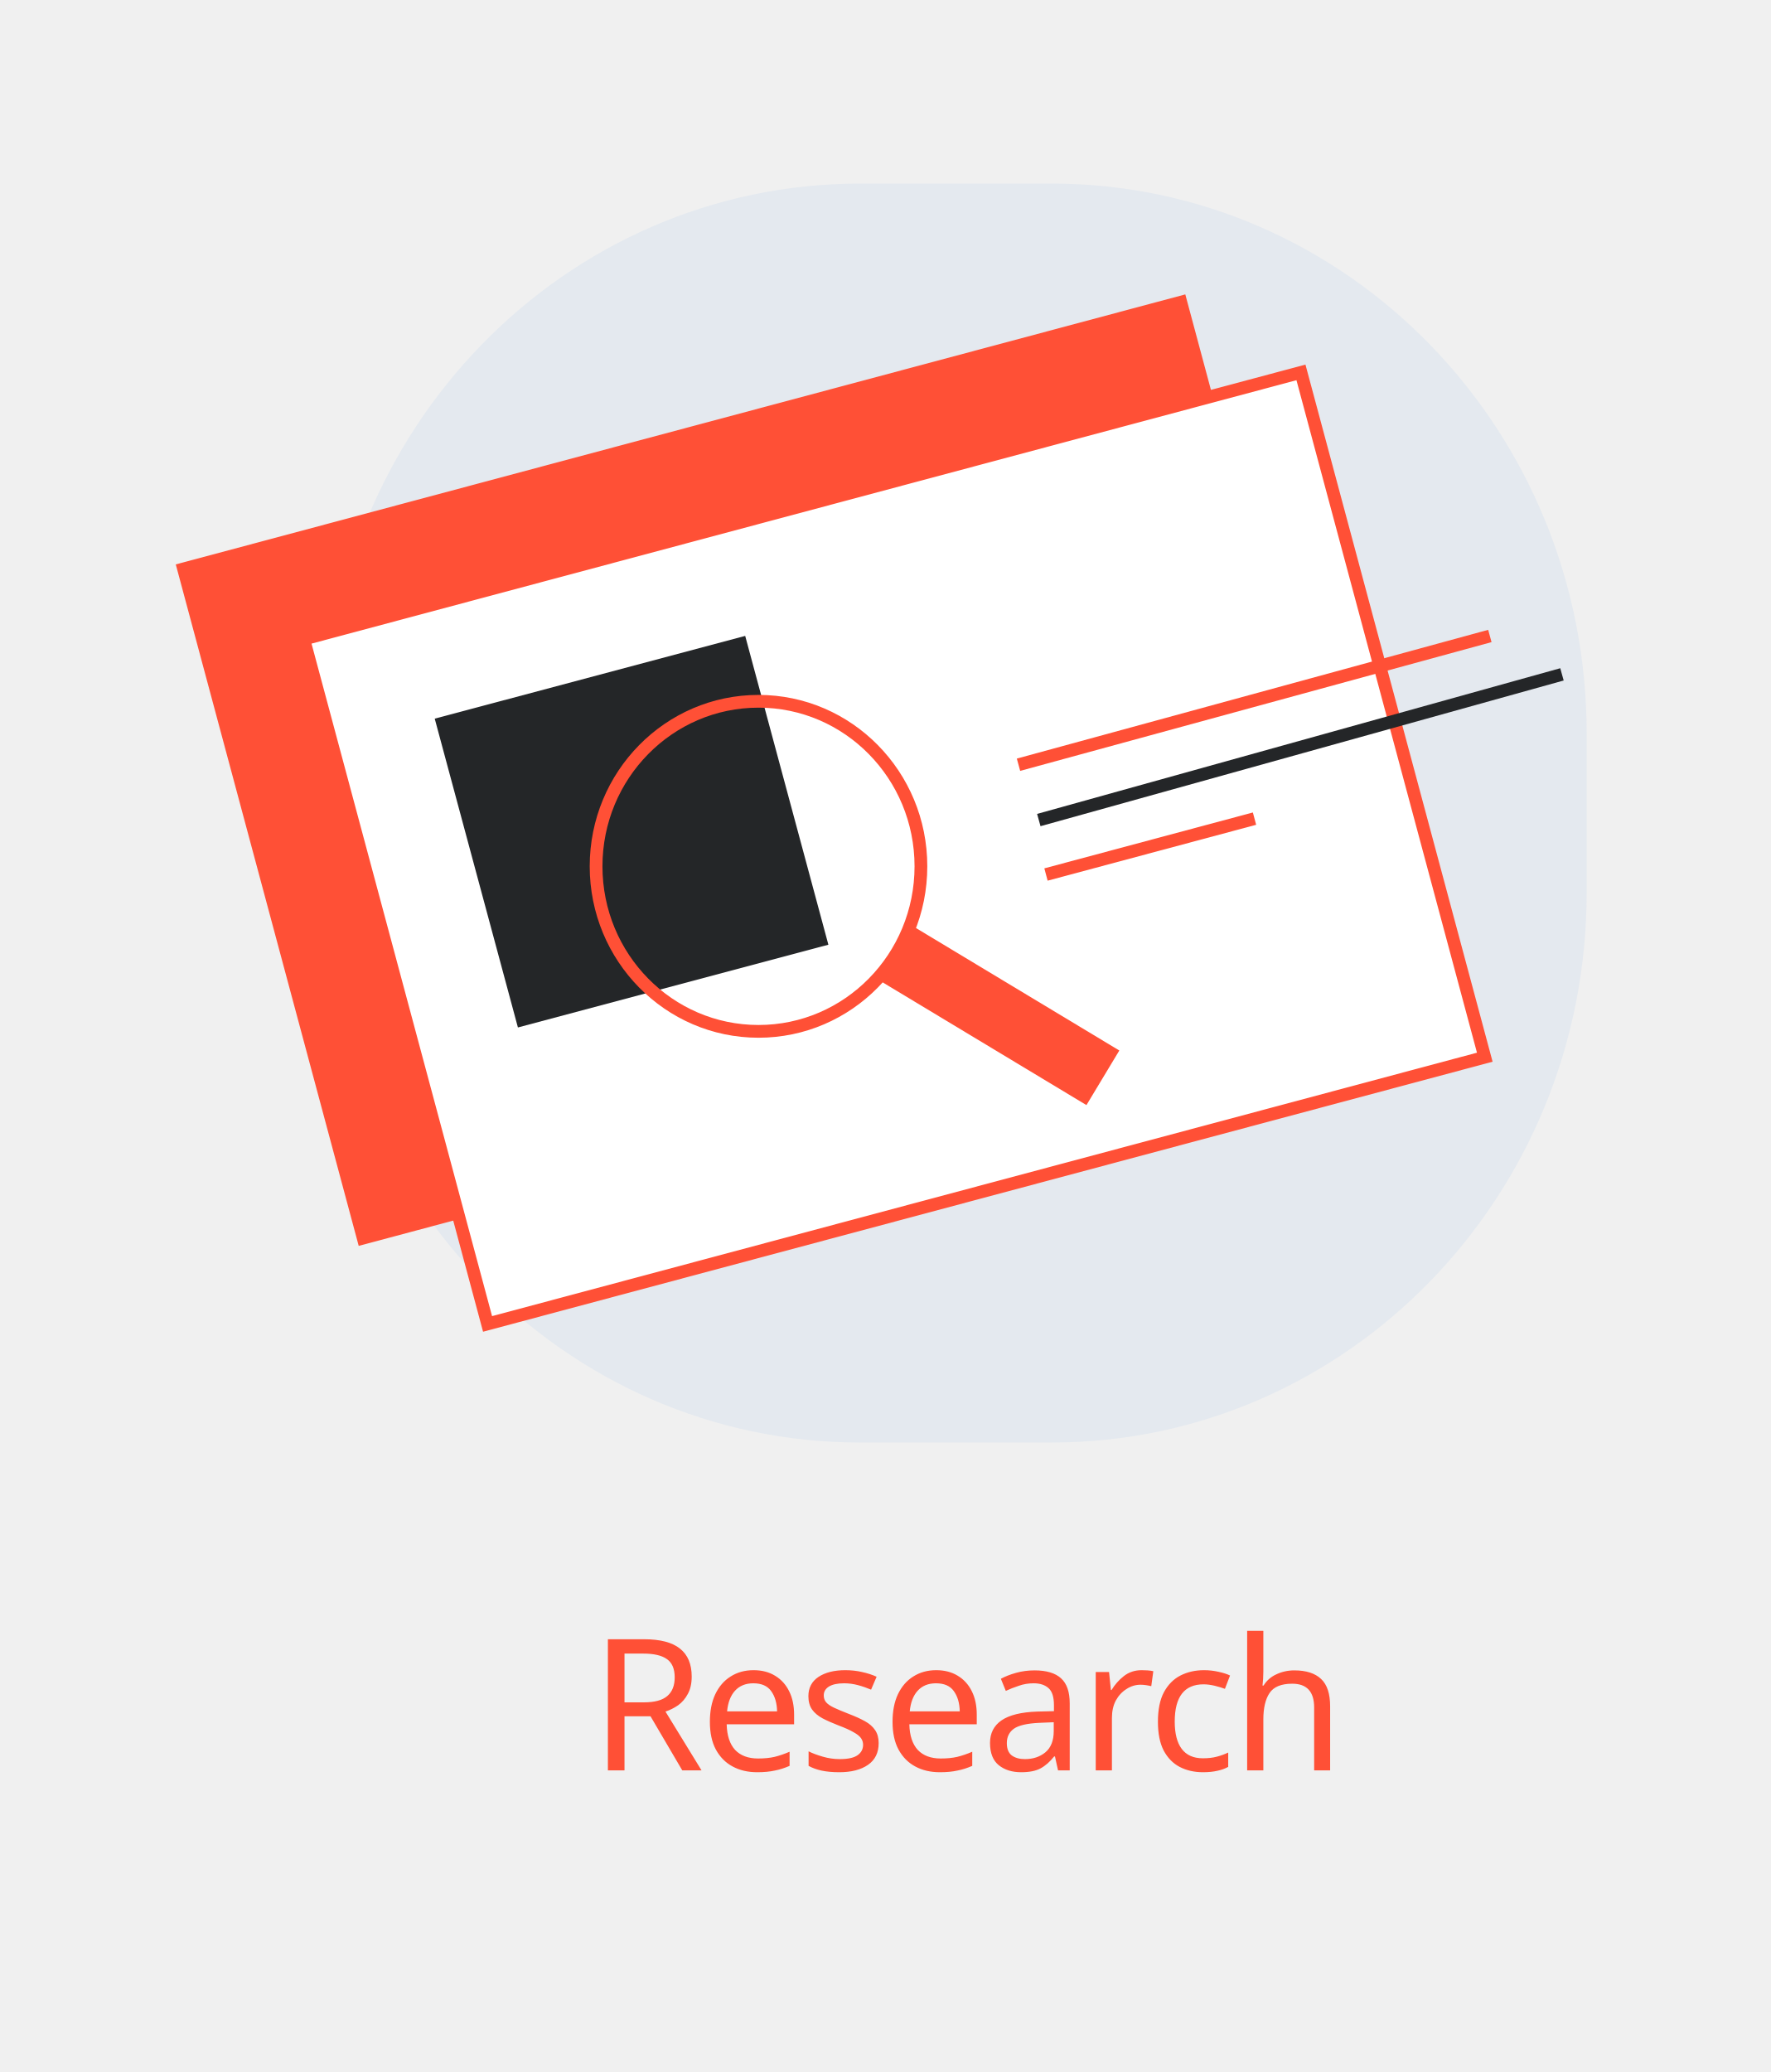
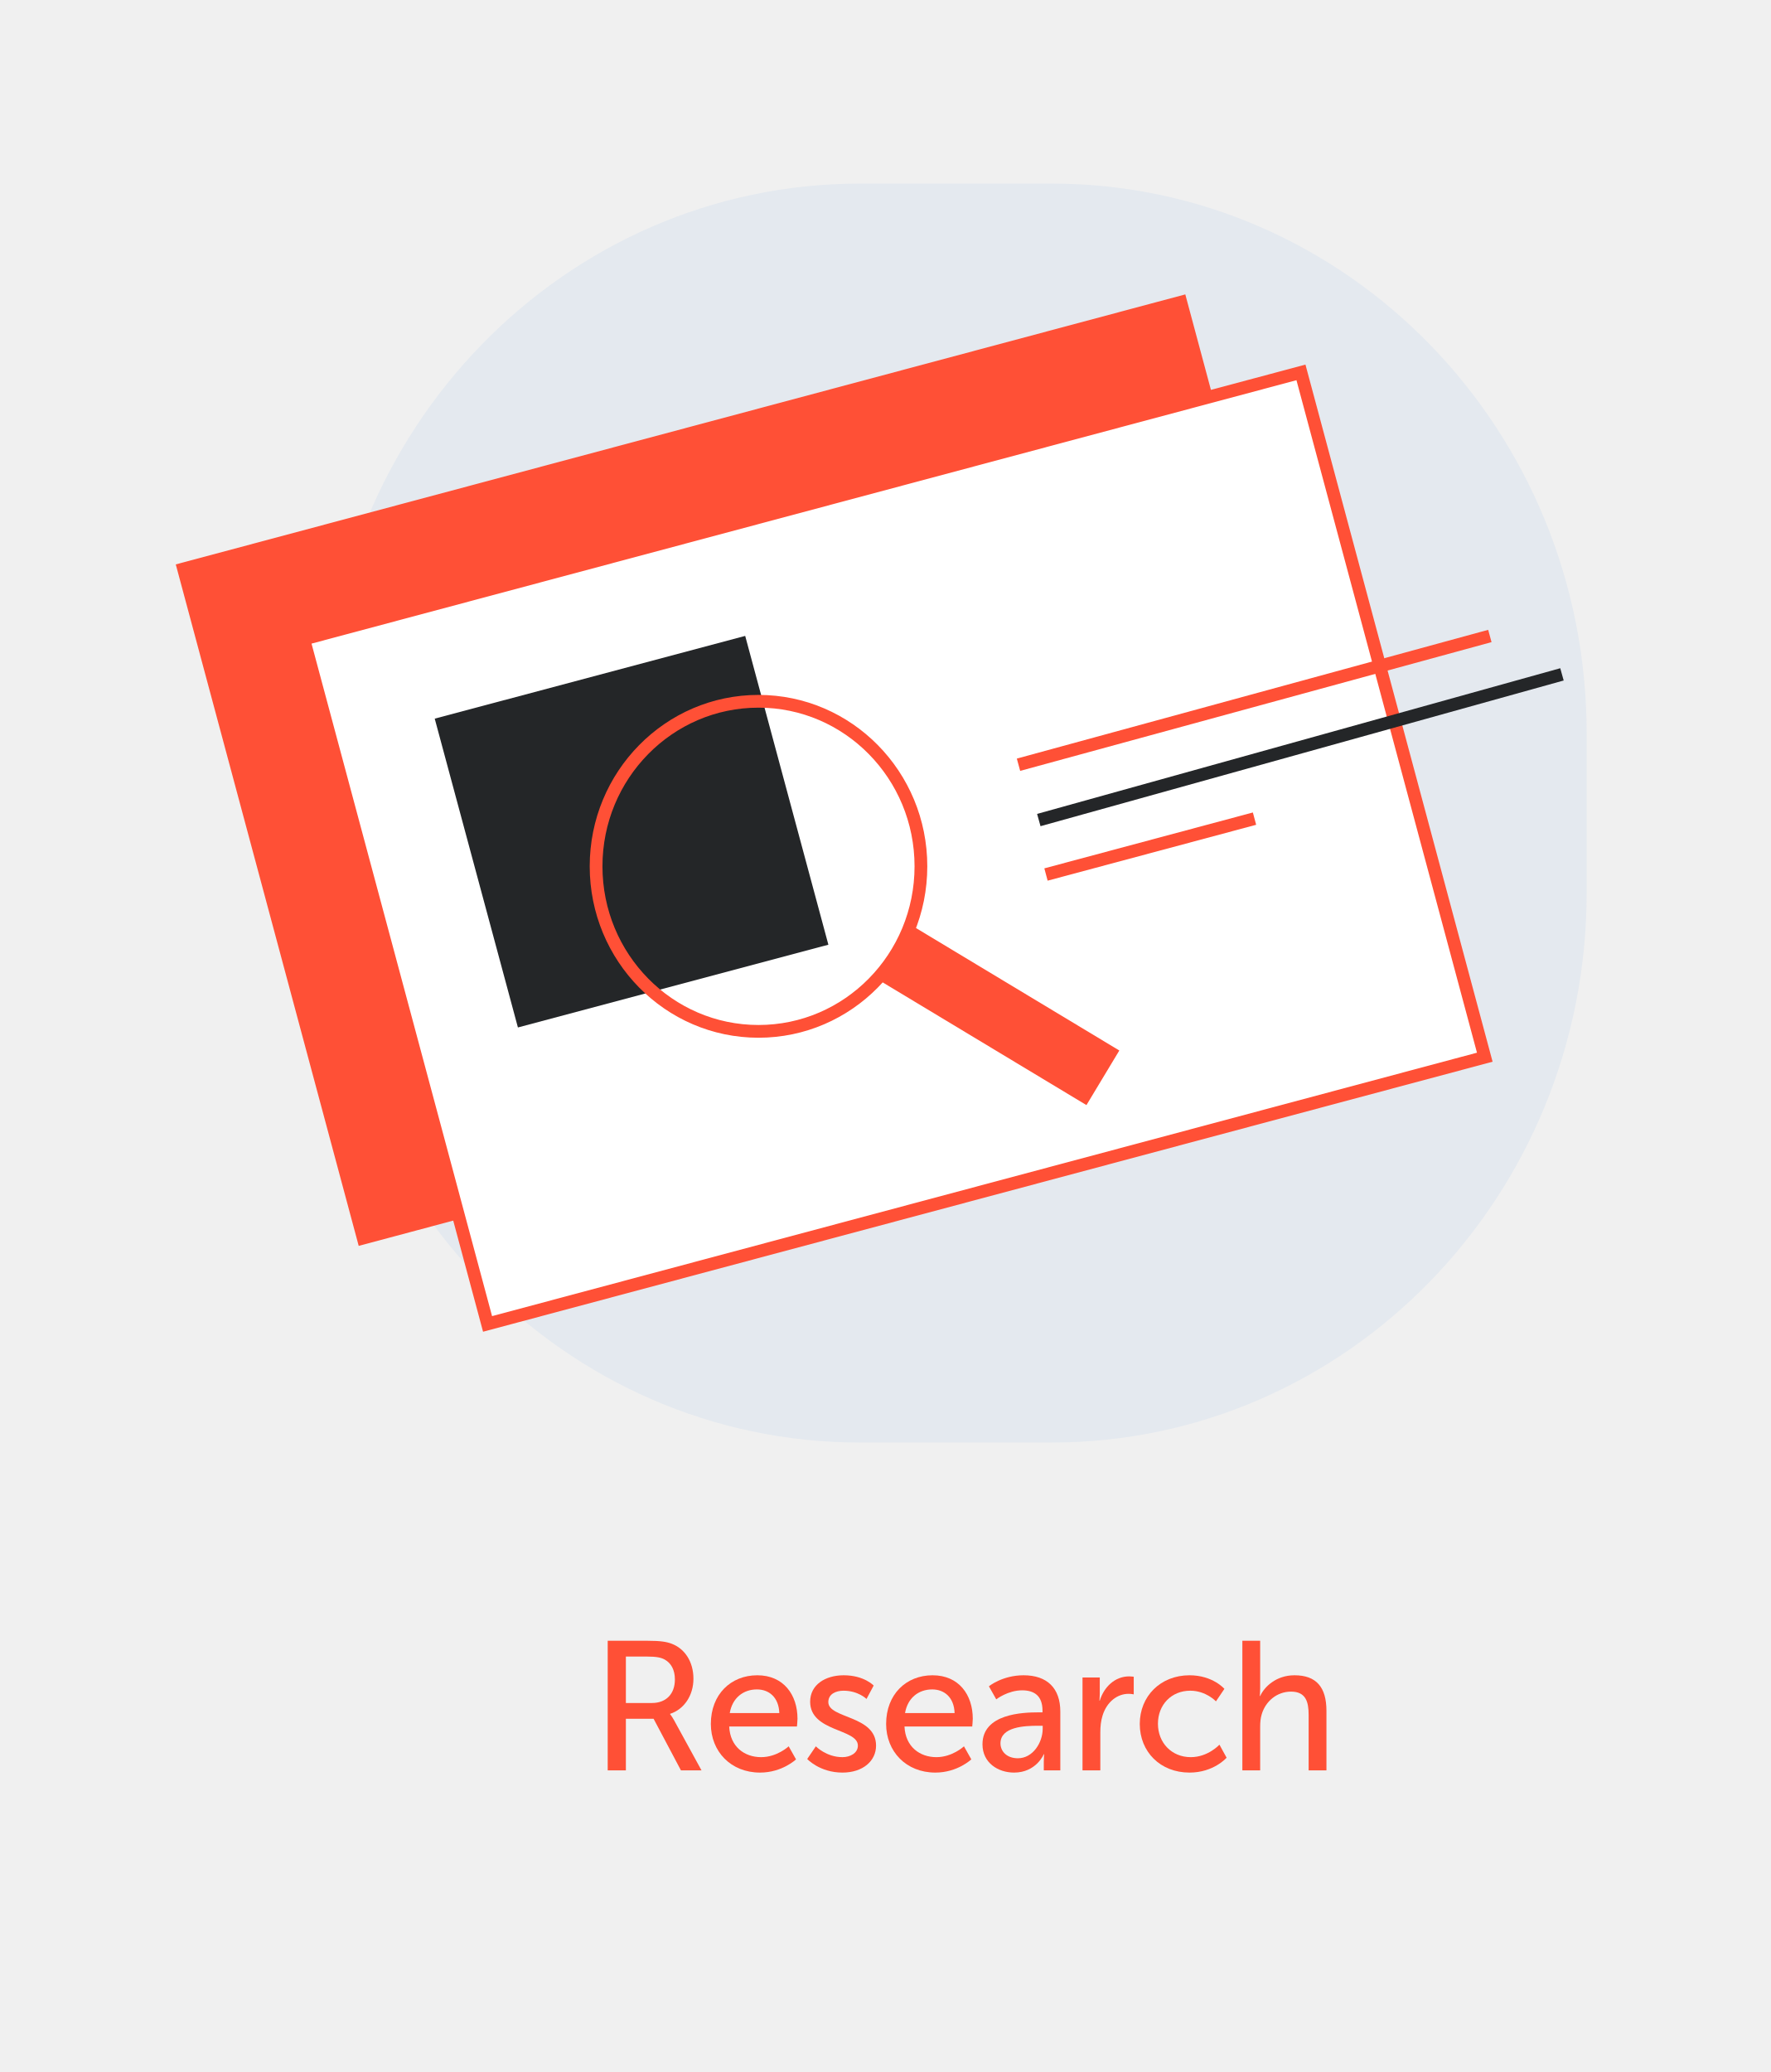
<svg xmlns="http://www.w3.org/2000/svg" width="135px" height="158px" viewBox="0 0 135 158" version="1.1">
  <g id="0215_官網字級調整" stroke="none" stroke-width="1" fill="none" fill-rule="evenodd">
    <g transform="translate(-668, -4744)" id="Group-196">
      <g transform="translate(235, 4579)">
        <g id="Group-140" transform="translate(433, 165)">
          <path d="" id="Path-2" stroke="#979797" />
          <g id="Group-138" transform="translate(14, 14)">
-             <text id="Research" font-family="MuseoSans-500, Museo Sans" font-size="14" font-weight="normal" letter-spacing="-0.338" fill="#FF5036">
-               <tspan x="31" y="121">Research</tspan>
-             </text>
+             <g id="Research" transform="translate(32.344, 111.116)" fill="#FF5036" fill-rule="nonzero">
+               <path d="M0,9.884 L1.386,9.884 L1.386,5.95 L3.5,5.95 L5.586,9.884 L7.154,9.884 L5.054,6.048 C4.872,5.726 4.76,5.6 4.76,5.6 L4.76,5.572 C5.838,5.222 6.538,4.158 6.538,2.898 C6.538,1.596 5.88,0.602 4.872,0.224 C4.494,0.084 4.06,0 3.024,0 L0,0 L0,9.884 Z M1.386,4.746 L1.386,1.204 L2.982,1.204 C3.752,1.204 4.074,1.288 4.34,1.428 C4.844,1.708 5.124,2.226 5.124,2.954 C5.124,4.06 4.452,4.746 3.374,4.746 L1.386,4.746 Z" id="Shape" />
+               <path d="M7.866,6.342 C7.866,8.442 9.392,10.052 11.618,10.052 C13.312,10.052 14.362,9.044 14.362,9.044 L13.802,8.05 C13.802,8.05 12.92,8.876 11.702,8.876 C10.442,8.876 9.336,8.092 9.266,6.538 L14.432,6.538 C14.432,6.538 14.474,6.132 14.474,5.95 C14.474,4.116 13.41,2.632 11.408,2.632 C9.392,2.632 7.866,4.088 7.866,6.342 Z M9.308,5.516 C9.504,4.354 10.344,3.71 11.38,3.71 C12.29,3.71 13.046,4.298 13.088,5.516 L9.308,5.516 Z" id="Shape" />
+               <path d="M15.215,9.016 C15.215,9.016 16.167,10.052 17.903,10.052 C19.457,10.052 20.465,9.17 20.465,7.994 C20.465,5.67 16.825,5.95 16.825,4.676 C16.825,4.06 17.399,3.808 17.987,3.808 C19.107,3.808 19.737,4.438 19.737,4.438 L20.283,3.416 C20.283,3.416 19.555,2.632 18.001,2.632 C16.587,2.632 15.439,3.36 15.439,4.648 C15.439,6.958 19.079,6.692 19.079,7.994 C19.079,8.568 18.491,8.876 17.903,8.876 C16.671,8.876 15.873,8.05 15.873,8.05 L15.215,9.016 Z" id="Path" />
+               <path d="M21.233,6.342 C21.233,8.442 22.759,10.052 24.985,10.052 C26.679,10.052 27.729,9.044 27.729,9.044 L27.169,8.05 C27.169,8.05 26.287,8.876 25.069,8.876 C23.809,8.876 22.703,8.092 22.633,6.538 L27.799,6.538 C27.799,6.538 27.841,6.132 27.841,5.95 C27.841,4.116 26.777,2.632 24.775,2.632 C22.759,2.632 21.233,4.088 21.233,6.342 Z M22.675,5.516 C22.871,4.354 23.711,3.71 24.747,3.71 C25.657,3.71 26.413,4.298 26.455,5.516 L22.675,5.516 Z" id="Shape" />
+               <path d="M28.581,7.896 C28.581,9.31 29.771,10.052 30.989,10.052 C32.683,10.052 33.257,8.652 33.257,8.652 L33.285,8.652 C33.285,8.652 33.257,8.89 33.257,9.212 L33.257,9.884 L34.517,9.884 L34.517,5.404 C34.517,3.612 33.509,2.632 31.717,2.632 C30.093,2.632 29.071,3.472 29.071,3.472 L29.631,4.466 C29.631,4.466 30.513,3.78 31.605,3.78 C32.501,3.78 33.159,4.172 33.159,5.334 L33.159,5.46 L32.851,5.46 C31.661,5.46 28.581,5.558 28.581,7.896 Z M29.953,7.826 C29.953,6.552 31.801,6.482 32.823,6.482 L33.173,6.482 L33.173,6.706 C33.173,7.756 32.431,8.96 31.283,8.96 C30.401,8.96 29.953,8.4 29.953,7.826 Z" id="Shape" />
+               <path d="M36.21,9.884 L37.568,9.884 L37.568,6.986 C37.568,6.552 37.61,6.118 37.736,5.712 C38.058,4.662 38.856,4.046 39.724,4.046 C39.934,4.046 40.116,4.088 40.116,4.088 L40.116,2.744 C40.116,2.744 39.948,2.716 39.766,2.716 C38.674,2.716 37.848,3.528 37.526,4.564 L37.498,4.564 C37.498,4.564 37.526,4.326 37.526,4.032 L37.526,2.8 L36.21,2.8 L36.21,9.884 Z" id="Path" />
+               <path d="M40.576,6.342 C40.576,8.47 42.144,10.052 44.37,10.052 C46.218,10.052 47.198,8.918 47.198,8.918 L46.652,7.924 C46.652,7.924 45.784,8.876 44.468,8.876 C42.998,8.876 41.962,7.77 41.962,6.328 C41.962,4.872 42.998,3.808 44.426,3.808 C45.63,3.808 46.386,4.62 46.386,4.62 L47.03,3.668 C47.03,3.668 46.148,2.632 44.37,2.632 C42.144,2.632 40.576,4.242 40.576,6.342 Z" id="Path" />
+               <path d="M48.4,9.884 L49.758,9.884 L49.758,6.566 C49.758,6.23 49.786,5.908 49.87,5.628 C50.164,4.606 51.046,3.878 52.11,3.878 C53.244,3.878 53.454,4.662 53.454,5.656 L53.454,9.884 L54.812,9.884 L54.812,5.348 C54.812,3.542 54.042,2.632 52.376,2.632 C50.962,2.632 50.066,3.528 49.758,4.214 L49.73,4.214 C49.73,4.214 49.758,3.962 49.758,3.626 L49.758,0 L48.4,0 L48.4,9.884 Z" id="Path" />
+             </g>
            <g id="Group-192">
              <path d="M51.575,96 C29.048,96 10.786,77.233 10.786,54.08 L10.786,41.92 C10.786,18.767 29.048,0 51.575,0 L66.206,0 C88.733,0 107,18.767 107,41.92 L107,54.08 C107,77.233 88.733,96 66.206,96 L51.575,96 Z" id="Fill-25-Copy-10" fill="#E4E9EF" />
              <g id="Group-98" transform="translate(-0, 9.041462)">
                <g id="Group-91" stroke-width="0.972">
                  <polygon id="Rectangle-Copy-18" stroke="#FF5036" fill="#FF5036" transform="translate(44.87385, 35.68547) rotate(-15) translate(-44.87385, -35.68547) " points="5.501 9.249 84.222 9.287 84.247 62.121 5.526 62.084" />
                  <polygon id="Rectangle" stroke="#FF5036" fill="#FFFFFF" transform="translate(54.197, 41.63454) rotate(-15) translate(-54.197, -41.63454) " points="14.823 14.581 93.545 14.619 93.571 68.688 14.849 68.651" />
                  <g id="Group-72" transform="translate(85.09908, 33.60176) rotate(-15) translate(-85.09908, -33.60176) translate(63.82765, 28.52264)">
                    <g id="Group-96" transform="translate(-0, -0)">
                      <g id="Group-97" transform="translate(0, -0)">
                        <line x1="0.142" y1="1.148" x2="37.404" y2="0.968" id="Path-17" stroke="#FF5036" />
                        <line x1="0.546" y1="5.623" x2="41.959" y2="5.218" id="Path-17-Copy" stroke="#242628" />
                        <line x1="0" y1="9.776" x2="16.463" y2="9.776" id="Path-17-Copy-2" stroke="#FF5036" />
                      </g>
                    </g>
                  </g>
                </g>
                <polygon id="Rectangle" fill="#242628" transform="translate(34.16314, 40.37793) rotate(-15) translate(-34.16314, -40.37793) " points="21.895 28.168 46.398 28.201 46.431 52.588 21.928 52.555" />
                <g id="Group-95" transform="translate(31.4584, 30.43517)" stroke="#FF5036">
                  <ellipse id="Oval-Copy-3" stroke-width="0.972" transform="translate(12.38569, 12.5849) rotate(-90) translate(-12.38569, -12.5849) " cx="12.386" cy="12.585" rx="12.585" ry="12.386" />
                  <line x1="25.892" y1="31.878" x2="35.481" y2="15.954" id="Path-24" stroke-width="4.86" transform="translate(30.68667, 23.91603) rotate(-90) translate(-30.68667, -23.91603) " />
                </g>
              </g>
            </g>
          </g>
          <rect id="Rectangle" x="0" y="0" width="135" height="158" />
        </g>
      </g>
    </g>
  </g>
</svg>
